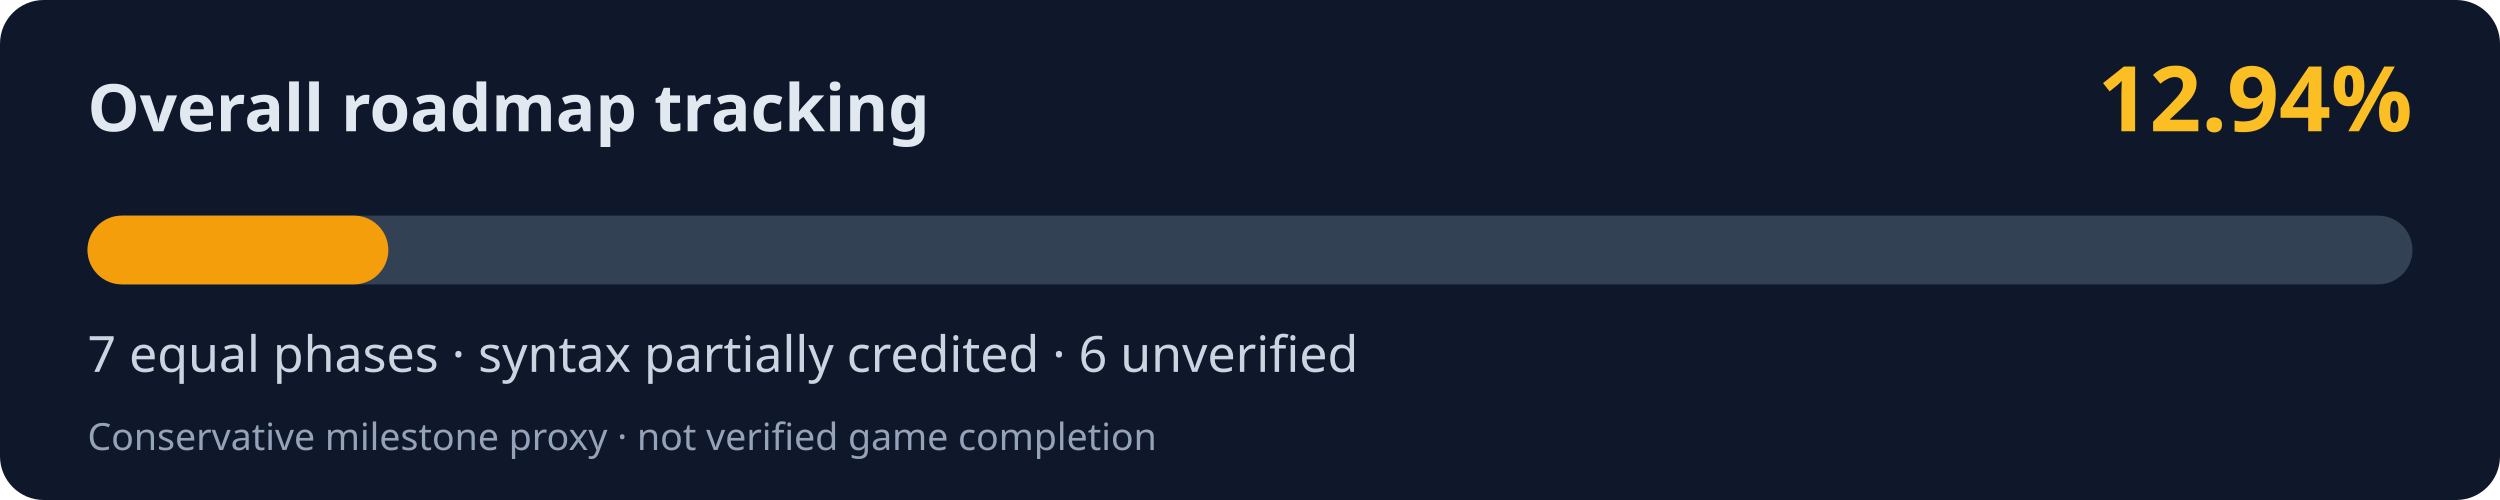
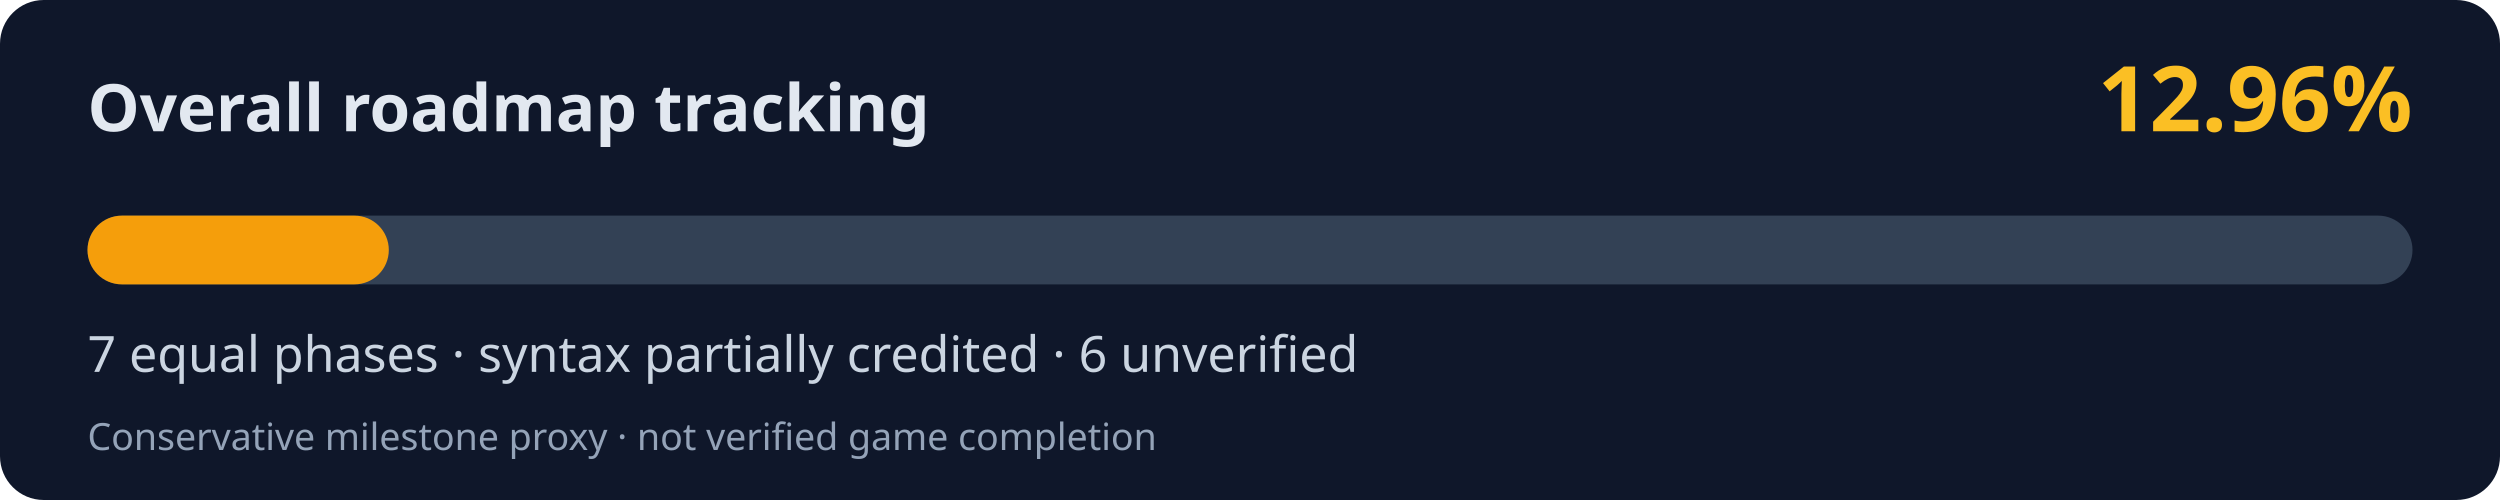
<svg xmlns="http://www.w3.org/2000/svg" width="800" height="160" viewBox="0 0 800 160" role="img" aria-labelledby="title desc">
  <rect width="800" height="160" rx="14" fill="#0f172a" />
  <text x="28" y="42" fill="#e2e8f0" font-family="system-ui,Segoe UI,sans-serif" font-weight="700" font-size="21">Overall roadmap tracking</text>
-   <text x="772" y="42" fill="#fbbf24" font-family="system-ui,Segoe UI,sans-serif" font-weight="700" font-size="29" text-anchor="end">12.94%</text>
+   <text x="772" y="42" fill="#fbbf24" font-family="system-ui,Segoe UI,sans-serif" font-weight="700" font-size="29" text-anchor="end">12.96%</text>
  <rect x="28" y="69" width="744" height="22" rx="11" fill="#334155" />
-   <rect x="28" y="69" width="96.27" height="22" rx="11" fill="#f59e0b" />
+   <rect x="28" y="69" width="96.42" height="22" rx="11" fill="#f59e0b" />
  <text x="28" y="119" fill="#cbd5e1" font-family="system-ui,Segoe UI,sans-serif" font-size="16">7 equal phases · syntax partially credited · 6 unverified</text>
  <text x="28" y="144" fill="#94a3b8" font-family="system-ui,Segoe UI,sans-serif" font-size="12">Conservative milestone proxy · not verified game completion</text>
</svg>
